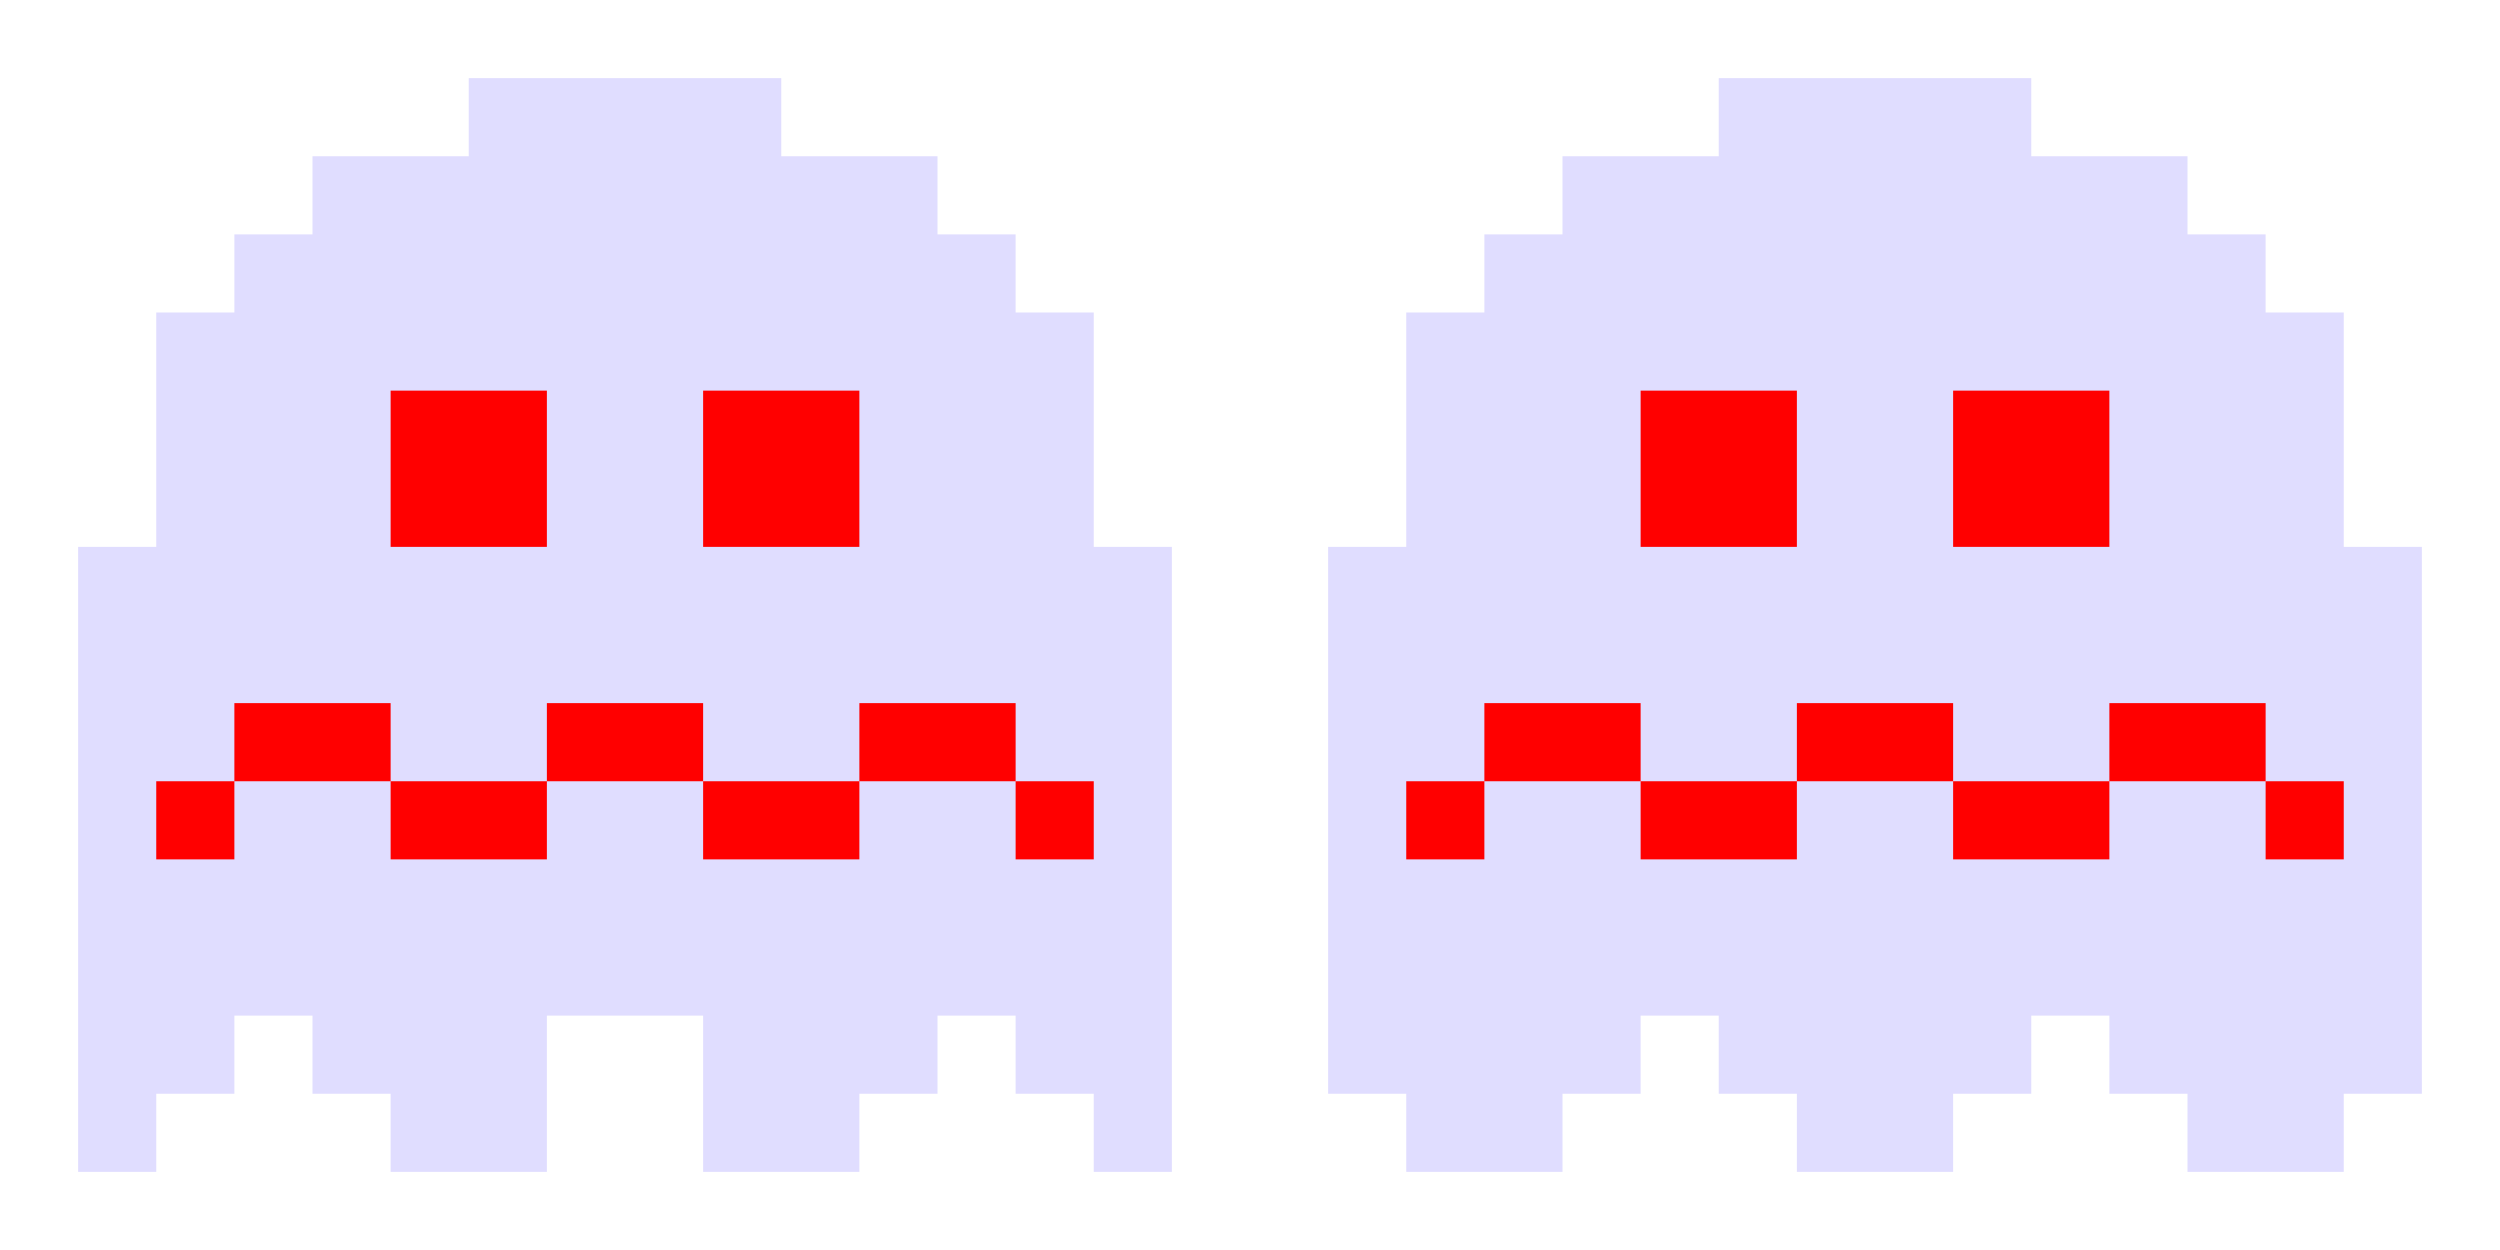
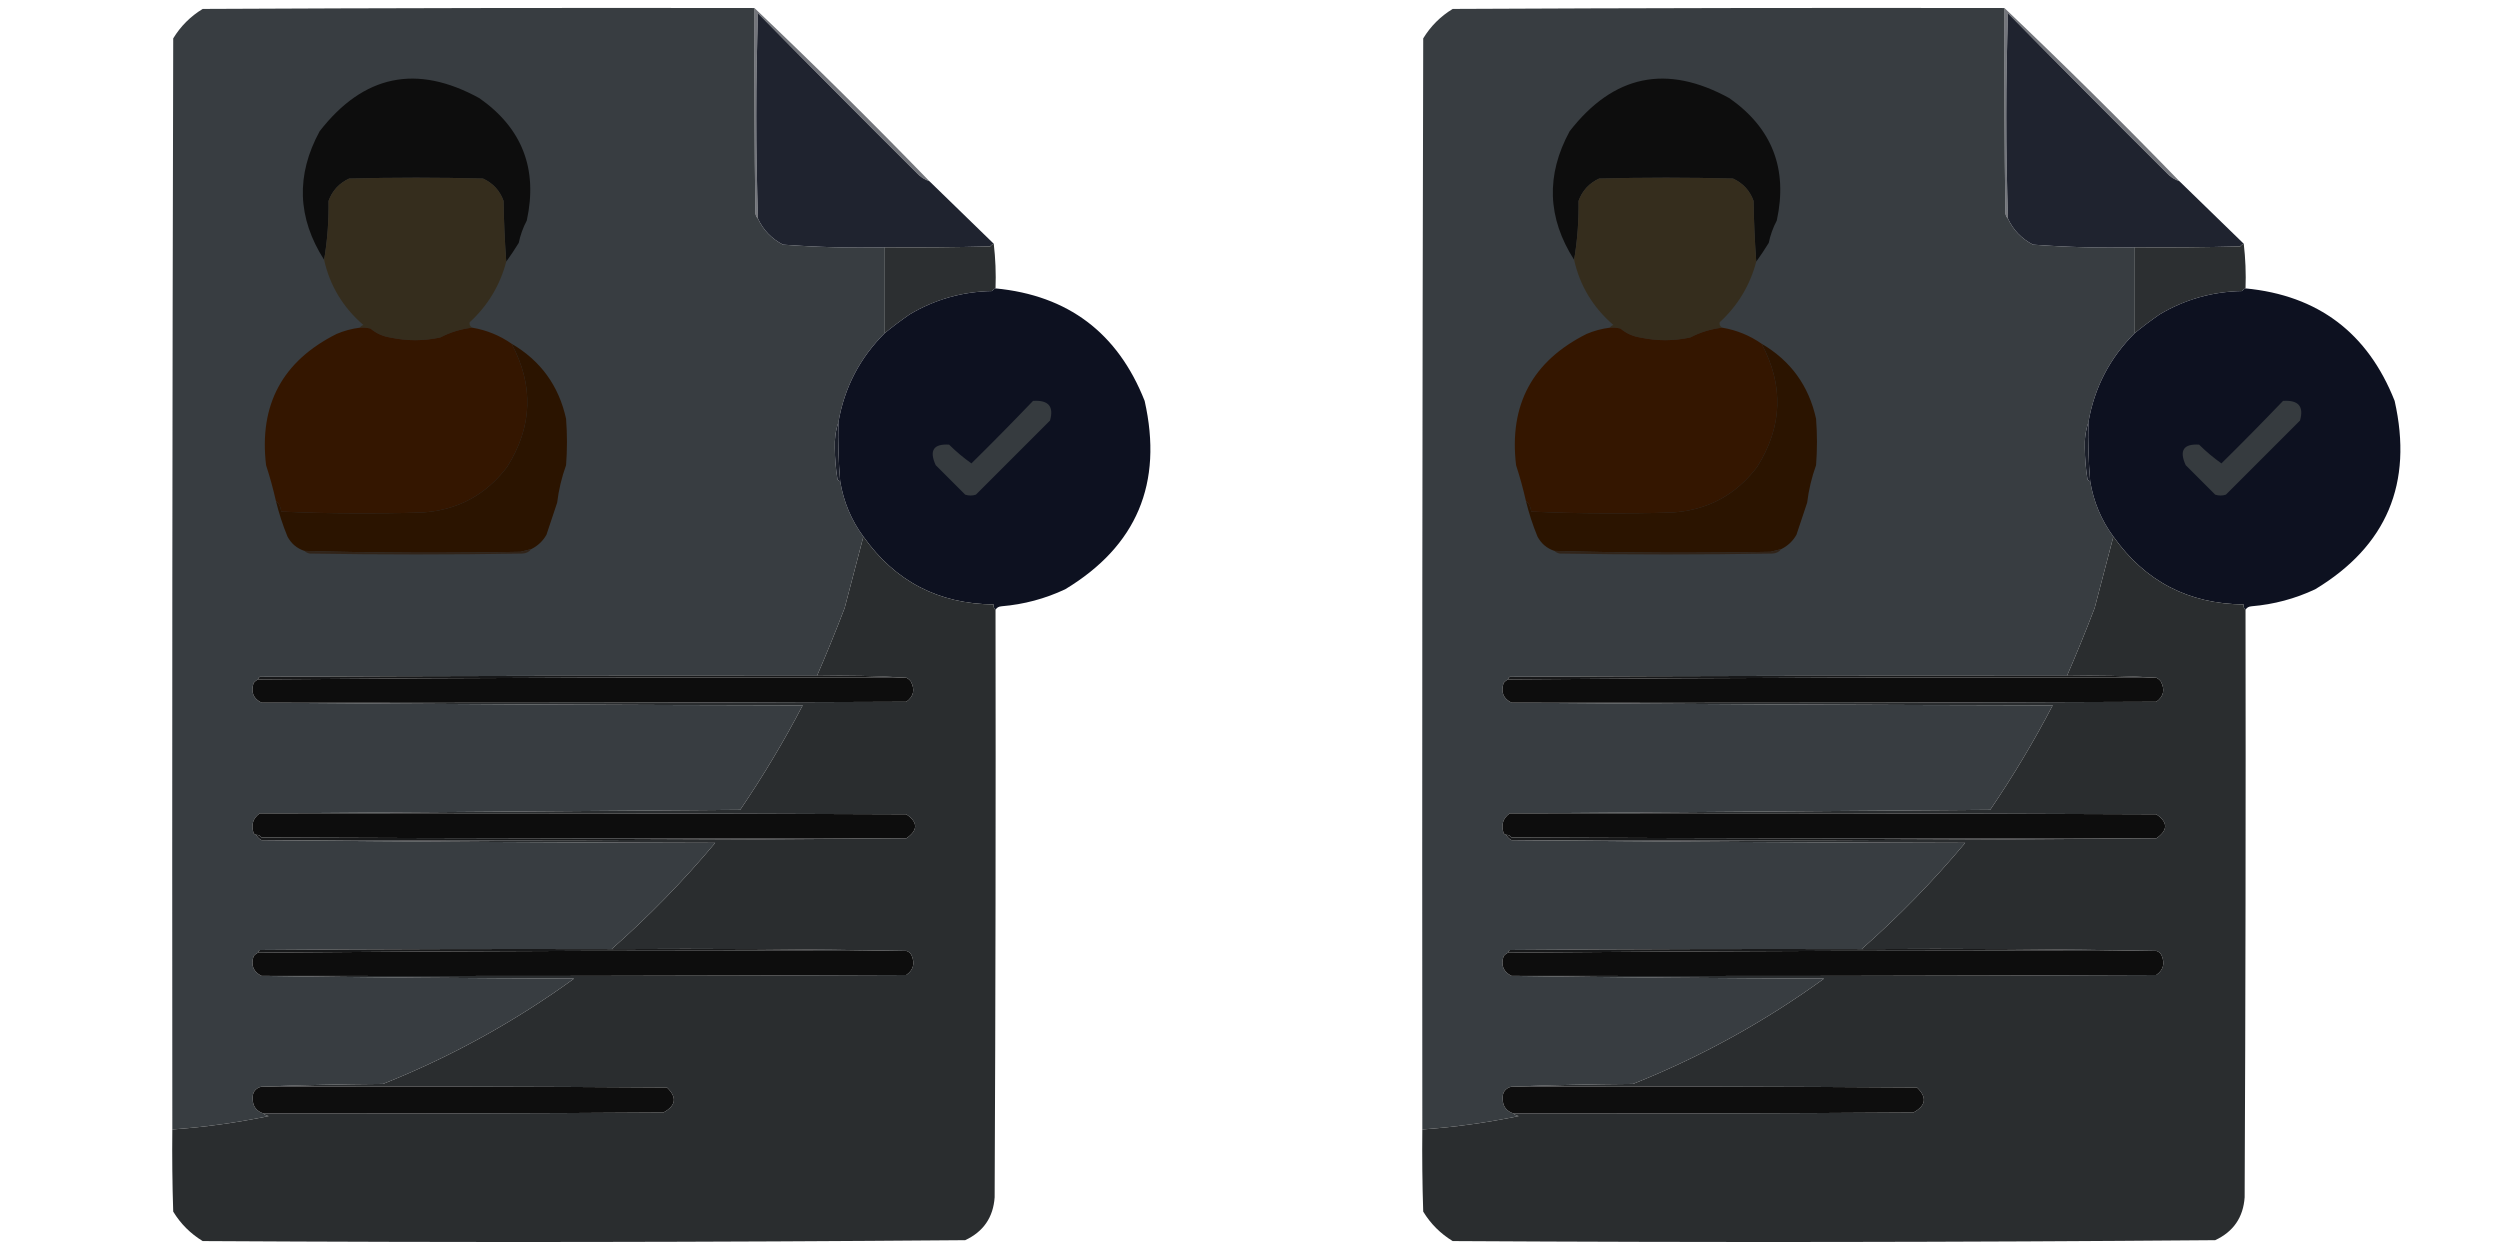
- <svg xmlns="http://www.w3.org/2000/svg" width="32" height="16" viewBox="0 0 32 16" fill="none">
-   <path fill-rule="evenodd" clip-rule="evenodd" d="M24 15H23V14H22V13H21V14H20V15H18V14H17V7H18V4H19V3H20V2H22V1H24H26V2H28V3H29V4H30V7H31V14H30V15H28V14H27V13H26V14H25V15H24Z" fill="#E0DDFF" />
-   <path fill-rule="evenodd" clip-rule="evenodd" d="M21 7V5H23V7H21ZM25 7V5H27V7H25ZM18 11V10H19V11H18ZM21 10H19V9H21V10ZM23 10V11H21V10H23ZM25 10H24H23V9H24H25V10ZM27 10V11H25V10H27ZM29 10H27V9H29V10ZM29 10H30V11H29V10Z" fill="#FF0000" />
-   <path fill-rule="evenodd" clip-rule="evenodd" d="M1 15V7H2V4H3V3H4V2H6V1H8H10V2H12V3H13V4H14V7H15V15H14V14H13V13H12V14H11V15H9V13H8H7V15H5V14H4V13H3V14H2V15H1Z" fill="#E0DDFF" />
-   <path fill-rule="evenodd" clip-rule="evenodd" d="M5 7V5H7V7H5ZM9 7V5H11V7H9ZM2 11V10H3V11H2ZM5 10H3V9H5V10ZM7 10V11H5V10H7ZM9 10H8H7V9H8H9V10ZM11 10V11H9V10H11ZM13 10H11V9H13V10ZM13 10H14V11H13V10Z" fill="#FF0000" />
+ <svg xmlns="http://www.w3.org/2000/svg" version="1.1" width="1400px" height="700px" style="shape-rendering:geometricPrecision; text-rendering:geometricPrecision; image-rendering:optimizeQuality; fill-rule:evenodd; clip-rule:evenodd">
+   <g>
+     <path style="opacity:0.994" fill="#373c40" d="M 422.5,4.5 C 422.333,42.835 422.5,81.168 423,119.5C 423.232,120.737 423.732,121.737 424.5,122.5C 427.46,128.87 432.127,133.704 438.5,137C 457.453,138.435 476.453,138.935 495.5,138.5C 495.5,154.5 495.5,170.5 495.5,186.5C 481.524,200.391 472.858,217.058 469.5,236.5C 467.96,241.065 467.293,245.898 467.5,251C 467.557,256.873 468.057,262.707 469,268.5C 469.383,269.056 469.883,269.389 470.5,269.5C 472.4,280.953 476.733,291.287 483.5,300.5C 480.003,313.819 476.503,327.153 473,340.5C 468.105,353.289 462.938,365.955 457.5,378.5C 353.499,378.333 249.499,378.5 145.5,379C 144.944,379.383 144.611,379.883 144.5,380.5C 143.542,380.953 142.708,381.619 142,382.5C 140.39,387.645 141.89,391.312 146.5,393.5C 247.333,394.333 348.333,394.833 449.5,395C 439.028,415.094 427.361,434.594 414.5,453.5C 324.668,454.167 235.001,454.833 145.5,455.5C 141.686,458.152 140.519,461.819 142,466.5C 142.383,467.056 142.883,467.389 143.5,467.5C 144.167,468.833 145.167,469.833 146.5,470.5C 230.999,471.333 315.666,471.833 400.5,472C 382.669,493.331 363.335,513.164 342.5,531.5C 276.832,531.333 211.166,531.5 145.5,532C 144.944,532.383 144.611,532.883 144.5,533.5C 143.542,533.953 142.708,534.619 142,535.5C 140.392,540.598 141.892,544.265 146.5,546.5C 204.665,547.333 262.999,547.833 321.5,548C 288.237,572.129 252.57,591.796 214.5,607C 191.663,607.168 168.996,607.668 146.5,608.5C 142.917,609.422 141.25,611.756 141.5,615.5C 141.597,619.597 143.597,622.263 147.5,623.5C 148.263,624.268 149.263,624.768 150.5,625C 132.651,628.705 114.651,631.205 96.5,632.5C 96.333,428.833 96.5,225.166 97,21.5C 101.139,14.694 106.639,9.194 113.5,5C 216.499,4.5 319.499,4.333 422.5,4.5 Z" />
+   </g>
+   <g>
+     <path style="opacity:0.994" fill="#373c40" d="M 1122.5,4.5 C 1122.33,42.835 1122.5,81.168 1123,119.5C 1123.23,120.737 1123.73,121.737 1124.5,122.5C 1127.46,128.87 1132.13,133.704 1138.5,137C 1157.45,138.435 1176.45,138.935 1195.5,138.5C 1195.5,154.5 1195.5,170.5 1195.5,186.5C 1181.52,200.391 1172.86,217.058 1169.5,236.5C 1167.96,241.065 1167.29,245.898 1167.5,251C 1167.56,256.873 1168.06,262.707 1169,268.5C 1169.38,269.056 1169.88,269.389 1170.5,269.5C 1172.4,280.953 1176.73,291.287 1183.5,300.5C 1180,313.819 1176.5,327.153 1173,340.5C 1168.1,353.289 1162.94,365.955 1157.5,378.5C 1053.5,378.333 949.499,378.5 845.5,379C 844.944,379.383 844.611,379.883 844.5,380.5C 843.542,380.953 842.708,381.619 842,382.5C 840.39,387.645 841.89,391.312 846.5,393.5C 947.333,394.333 1048.33,394.833 1149.5,395C 1139.03,415.094 1127.36,434.594 1114.5,453.5C 1024.67,454.167 935.001,454.833 845.5,455.5C 841.686,458.152 840.519,461.819 842,466.5C 842.383,467.056 842.883,467.389 843.5,467.5C 844.167,468.833 845.167,469.833 846.5,470.5C 930.999,471.333 1015.67,471.833 1100.5,472C 1082.67,493.331 1063.34,513.164 1042.5,531.5C 976.832,531.333 911.166,531.5 845.5,532C 844.944,532.383 844.611,532.883 844.5,533.5C 843.542,533.953 842.708,534.619 842,535.5C 840.392,540.598 841.892,544.265 846.5,546.5C 904.665,547.333 962.999,547.833 1021.5,548C 988.237,572.129 952.57,591.796 914.5,607C 891.663,607.168 868.996,607.668 846.5,608.5C 842.917,609.422 841.25,611.756 841.5,615.5C 841.597,619.597 843.597,622.263 847.5,623.5C 848.263,624.268 849.263,624.768 850.5,625C 832.651,628.705 814.651,631.205 796.5,632.5C 796.333,428.833 796.5,225.166 797,21.5C 801.139,14.694 806.639,9.194 813.5,5C 916.499,4.5 1019.5,4.333 1122.5,4.5 Z" />
+   </g>
+   <g>
+     <path style="opacity:1" fill="#1f232f" d="M 520.5,101.5 C 532.527,113.194 544.527,124.861 556.5,136.5C 555.711,136.783 555.044,137.283 554.5,138C 534.836,138.5 515.169,138.667 495.5,138.5C 476.453,138.935 457.453,138.435 438.5,137C 432.127,133.704 427.46,128.87 424.5,122.5C 423.197,84.181 423.197,45.847 424.5,7.5C 453.97,37.47 483.636,67.303 513.5,97C 515.443,99.11 517.776,100.61 520.5,101.5 Z" />
+   </g>
+   <g>
+     <path style="opacity:1" fill="#1f232f" d="M 1220.5,101.5 C 1232.53,113.194 1244.53,124.861 1256.5,136.5C 1255.71,136.783 1255.04,137.283 1254.5,138C 1234.84,138.5 1215.17,138.667 1195.5,138.5C 1176.45,138.935 1157.45,138.435 1138.5,137C 1132.13,133.704 1127.46,128.87 1124.5,122.5C 1123.2,84.181 1123.2,45.847 1124.5,7.5C 1153.97,37.47 1183.64,67.303 1213.5,97C 1215.44,99.11 1217.78,100.61 1220.5,101.5 Z" />
+   </g>
+   <g>
+     <path style="opacity:0.641" fill="#252932" d="M 422.5,4.5 C 455.741,36.074 488.408,68.407 520.5,101.5C 517.776,100.61 515.443,99.11 513.5,97C 483.636,67.303 453.97,37.47 424.5,7.5C 423.197,45.847 423.197,84.181 424.5,122.5C 423.732,121.737 423.232,120.737 423,119.5C 422.5,81.168 422.333,42.835 422.5,4.5 Z" />
+   </g>
+   <g>
+     <path style="opacity:0.641" fill="#252932" d="M 1122.5,4.5 C 1155.74,36.074 1188.41,68.407 1220.5,101.5C 1217.78,100.61 1215.44,99.11 1213.5,97C 1183.64,67.303 1153.97,37.47 1124.5,7.5C 1123.2,45.847 1123.2,84.181 1124.5,122.5C 1123.73,121.737 1123.23,120.737 1123,119.5C 1122.5,81.168 1122.33,42.835 1122.5,4.5 Z" />
+   </g>
+   <g>
+     <path style="opacity:1" fill="#0d0d0d" d="M 283.5,146.5 C 282.669,135.341 282.169,124.007 282,112.5C 279.921,106.753 276.088,102.586 270.5,100C 245.5,99.333 220.5,99.333 195.5,100C 189.912,102.586 186.079,106.753 184,112.5C 184.148,123.879 183.315,134.879 181.5,145.5C 166.494,122.033 165.66,98.033 179,73.5C 203.572,41.852 233.405,35.686 268.5,55C 292.439,71.796 301.273,94.629 295,123.5C 292.91,127.434 291.41,131.601 290.5,136C 288.265,139.659 285.931,143.159 283.5,146.5 Z" />
+   </g>
+   <g>
+     <path style="opacity:1" fill="#0d0d0d" d="M 983.5,146.5 C 982.669,135.341 982.169,124.007 982,112.5C 979.921,106.753 976.088,102.586 970.5,100C 945.5,99.333 920.5,99.333 895.5,100C 889.912,102.586 886.079,106.753 884,112.5C 884.148,123.879 883.315,134.879 881.5,145.5C 866.494,122.033 865.66,98.033 879,73.5C 903.572,41.852 933.405,35.686 968.5,55C 992.439,71.796 1001.27,94.629 995,123.5C 992.91,127.434 991.41,131.601 990.5,136C 988.265,139.659 985.931,143.159 983.5,146.5 Z" />
+   </g>
+   <g>
+     <path style="opacity:1" fill="#352d1d" d="M 283.5,146.5 C 280.01,159.807 273.177,171.14 263,180.5C 262.761,181.788 263.261,182.788 264.5,183.5C 258.255,184.19 252.255,186.023 246.5,189C 237.167,191 227.833,191 218.5,189C 214.361,188.35 210.694,186.683 207.5,184C 205.527,183.505 203.527,183.338 201.5,183.5C 201.918,182.778 202.584,182.278 203.5,182C 192.044,172.104 184.711,159.937 181.5,145.5C 183.315,134.879 184.148,123.879 184,112.5C 186.079,106.753 189.912,102.586 195.5,100C 220.5,99.333 245.5,99.333 270.5,100C 276.088,102.586 279.921,106.753 282,112.5C 282.169,124.007 282.669,135.341 283.5,146.5 Z" />
+   </g>
+   <g>
+     <path style="opacity:1" fill="#352d1d" d="M 983.5,146.5 C 980.01,159.807 973.177,171.14 963,180.5C 962.761,181.788 963.261,182.788 964.5,183.5C 958.255,184.19 952.255,186.023 946.5,189C 937.167,191 927.833,191 918.5,189C 914.361,188.35 910.694,186.683 907.5,184C 905.527,183.505 903.527,183.338 901.5,183.5C 901.918,182.778 902.584,182.278 903.5,182C 892.044,172.104 884.711,159.937 881.5,145.5C 883.315,134.879 884.148,123.879 884,112.5C 886.079,106.753 889.912,102.586 895.5,100C 920.5,99.333 945.5,99.333 970.5,100C 976.088,102.586 979.921,106.753 982,112.5C 982.169,124.007 982.669,135.341 983.5,146.5 Z" />
+   </g>
+   <g>
+     <path style="opacity:0.99" fill="#2a2d2f" d="M 556.5,136.5 C 557.469,144.748 557.802,153.082 557.5,161.5C 556.711,161.783 556.044,162.283 555.5,163C 539.028,163.285 523.695,167.618 509.5,176C 504.673,179.332 500.007,182.832 495.5,186.5C 495.5,170.5 495.5,154.5 495.5,138.5C 515.169,138.667 534.836,138.5 554.5,138C 555.044,137.283 555.711,136.783 556.5,136.5 Z" />
+   </g>
+   <g>
+     <path style="opacity:0.99" fill="#2a2d2f" d="M 1256.5,136.5 C 1257.47,144.748 1257.8,153.082 1257.5,161.5C 1256.71,161.783 1256.04,162.283 1255.5,163C 1239.03,163.285 1223.7,167.618 1209.5,176C 1204.67,179.332 1200.01,182.832 1195.5,186.5C 1195.5,170.5 1195.5,154.5 1195.5,138.5C 1215.17,138.667 1234.84,138.5 1254.5,138C 1255.04,137.283 1255.71,136.783 1256.5,136.5 Z" />
+   </g>
+   <g>
+     <path style="opacity:0.995" fill="#0c101f" d="M 557.5,161.5 C 598.131,165.412 625.964,186.412 641,224.5C 651.418,270.638 636.585,305.804 596.5,330C 585.218,335.294 573.385,338.461 561,339.5C 559.319,339.608 558.152,340.275 557.5,341.5C 556.596,340.791 556.263,339.791 556.5,338.5C 525.545,338.192 501.212,325.525 483.5,300.5C 476.733,291.287 472.4,280.953 470.5,269.5C 469.568,258.538 469.235,247.538 469.5,236.5C 472.858,217.058 481.524,200.391 495.5,186.5C 500.007,182.832 504.673,179.332 509.5,176C 523.695,167.618 539.028,163.285 555.5,163C 556.044,162.283 556.711,161.783 557.5,161.5 Z" />
+   </g>
+   <g>
+     <path style="opacity:0.995" fill="#0c101f" d="M 1257.5,161.5 C 1298.13,165.412 1325.96,186.412 1341,224.5C 1351.42,270.638 1336.58,305.804 1296.5,330C 1285.22,335.294 1273.38,338.461 1261,339.5C 1259.32,339.608 1258.15,340.275 1257.5,341.5C 1256.6,340.791 1256.26,339.791 1256.5,338.5C 1225.55,338.192 1201.21,325.525 1183.5,300.5C 1176.73,291.287 1172.4,280.953 1170.5,269.5C 1169.57,258.538 1169.23,247.538 1169.5,236.5C 1172.86,217.058 1181.52,200.391 1195.5,186.5C 1200.01,182.832 1204.67,179.332 1209.5,176C 1223.7,167.618 1239.03,163.285 1255.5,163C 1256.04,162.283 1256.71,161.783 1257.5,161.5 Z" />
+   </g>
+   <g>
+     <path style="opacity:1" fill="#341600" d="M 201.5,183.5 C 203.527,183.338 205.527,183.505 207.5,184C 210.694,186.683 214.361,188.35 218.5,189C 227.833,191 237.167,191 246.5,189C 252.255,186.023 258.255,184.19 264.5,183.5C 272.594,184.888 279.927,187.888 286.5,192.5C 299.029,215.952 298.196,238.952 284,261.5C 272.075,277.213 256.242,285.713 236.5,287C 210.16,287.833 183.827,287.667 157.5,286.5C 157.229,283.953 156.229,281.953 154.5,280.5C 152.984,273.771 151.15,267.104 149,260.5C 144.982,226.7 158.149,202.2 188.5,187C 192.706,185.223 197.039,184.056 201.5,183.5 Z" />
+   </g>
+   <g>
+     <path style="opacity:1" fill="#341600" d="M 901.5,183.5 C 903.527,183.338 905.527,183.505 907.5,184C 910.694,186.683 914.361,188.35 918.5,189C 927.833,191 937.167,191 946.5,189C 952.255,186.023 958.255,184.19 964.5,183.5C 972.594,184.888 979.927,187.888 986.5,192.5C 999.029,215.952 998.196,238.952 984,261.5C 972.075,277.213 956.242,285.713 936.5,287C 910.16,287.833 883.827,287.667 857.5,286.5C 857.229,283.953 856.229,281.953 854.5,280.5C 852.984,273.771 851.15,267.104 849,260.5C 844.982,226.7 858.149,202.2 888.5,187C 892.706,185.223 897.039,184.056 901.5,183.5 Z" />
+   </g>
+   <g>
+     <path style="opacity:1" fill="#2b1400" d="M 286.5,192.5 C 302.758,201.994 312.925,215.994 317,234.5C 317.667,243.167 317.667,251.833 317,260.5C 314.562,267.253 312.896,274.253 312,281.5C 310.016,287.451 308.016,293.451 306,299.5C 303.953,303.048 301.12,305.715 297.5,307.5C 295.518,307.995 293.518,308.495 291.5,309C 251.144,309.81 210.811,309.644 170.5,308.5C 166.298,307.137 163.131,304.47 161,300.5C 158.331,293.993 156.164,287.326 154.5,280.5C 156.229,281.953 157.229,283.953 157.5,286.5C 183.827,287.667 210.16,287.833 236.5,287C 256.242,285.713 272.075,277.213 284,261.5C 298.196,238.952 299.029,215.952 286.5,192.5 Z" />
+   </g>
+   <g>
+     <path style="opacity:1" fill="#2b1400" d="M 986.5,192.5 C 1002.76,201.994 1012.92,215.994 1017,234.5C 1017.67,243.167 1017.67,251.833 1017,260.5C 1014.56,267.253 1012.9,274.253 1012,281.5C 1010.02,287.451 1008.02,293.451 1006,299.5C 1003.95,303.048 1001.12,305.715 997.5,307.5C 995.518,307.995 993.518,308.495 991.5,309C 951.144,309.81 910.811,309.644 870.5,308.5C 866.298,307.137 863.131,304.47 861,300.5C 858.331,293.993 856.164,287.326 854.5,280.5C 856.229,281.953 857.229,283.953 857.5,286.5C 883.827,287.667 910.16,287.833 936.5,287C 956.242,285.713 972.075,277.213 984,261.5C 998.196,238.952 999.029,215.952 986.5,192.5 Z" />
+   </g>
+   <g>
+     <path style="opacity:1" fill="#363b3f" d="M 578.5,224.5 C 587.111,223.924 590.278,227.59 588,235.5C 574.167,249.333 560.333,263.167 546.5,277C 544.5,277.667 542.5,277.667 540.5,277C 535,271.5 529.5,266 524,260.5C 520.252,252.278 522.752,248.445 531.5,249C 535.389,252.857 539.556,256.357 544,259.5C 555.675,247.992 567.175,236.325 578.5,224.5 Z" />
+   </g>
+   <g>
+     <path style="opacity:1" fill="#363b3f" d="M 1278.5,224.5 C 1287.11,223.924 1290.28,227.59 1288,235.5C 1274.17,249.333 1260.33,263.167 1246.5,277C 1244.5,277.667 1242.5,277.667 1240.5,277C 1235,271.5 1229.5,266 1224,260.5C 1220.25,252.278 1222.75,248.445 1231.5,249C 1235.39,252.857 1239.56,256.357 1244,259.5C 1255.67,247.992 1267.17,236.325 1278.5,224.5 Z" />
+   </g>
+   <g>
+     <path style="opacity:1" fill="#1b1f2a" d="M 469.5,236.5 C 469.235,247.538 469.568,258.538 470.5,269.5C 469.883,269.389 469.383,269.056 469,268.5C 468.057,262.707 467.557,256.873 467.5,251C 467.293,245.898 467.96,241.065 469.5,236.5 Z" />
+   </g>
+   <g>
+     <path style="opacity:1" fill="#1b1f2a" d="M 1169.5,236.5 C 1169.23,247.538 1169.57,258.538 1170.5,269.5C 1169.88,269.389 1169.38,269.056 1169,268.5C 1168.06,262.707 1167.56,256.873 1167.5,251C 1167.29,245.898 1167.96,241.065 1169.5,236.5 Z" />
+   </g>
+   <g>
+     <path style="opacity:0.993" fill="#292c2e" d="M 483.5,300.5 C 501.212,325.525 525.545,338.192 556.5,338.5C 556.263,339.791 556.596,340.791 557.5,341.5C 557.667,451.167 557.5,560.834 557,670.5C 556.217,681.729 550.717,689.729 540.5,694.5C 398.168,695.667 255.835,695.833 113.5,695C 106.639,690.806 101.139,685.306 97,678.5C 96.5,663.17 96.333,647.837 96.5,632.5C 114.651,631.205 132.651,628.705 150.5,625C 149.263,624.768 148.263,624.268 147.5,623.5C 222.167,623.667 296.834,623.5 371.5,623C 378.583,619.175 379.25,614.508 373.5,609C 297.834,608.5 222.167,608.333 146.5,608.5C 168.996,607.668 191.663,607.168 214.5,607C 252.57,591.796 288.237,572.129 321.5,548C 262.999,547.833 204.665,547.333 146.5,546.5C 266.834,546.667 387.167,546.5 507.5,546C 511.465,543.274 512.465,539.607 510.5,535C 509.87,533.69 508.87,532.856 507.5,532.5C 452.669,531.501 397.669,531.168 342.5,531.5C 363.335,513.164 382.669,493.331 400.5,472C 315.666,471.833 230.999,471.333 146.5,470.5C 267.001,470.833 387.334,470.5 507.5,469.5C 514.124,464.946 514.124,460.446 507.5,456C 386.834,455.5 266.167,455.333 145.5,455.5C 235.001,454.833 324.668,454.167 414.5,453.5C 427.361,434.594 439.028,415.094 449.5,395C 348.333,394.833 247.333,394.333 146.5,393.5C 266.834,393.667 387.167,393.5 507.5,393C 511.696,390.019 512.529,386.186 510,381.5C 509.292,380.619 508.458,379.953 507.5,379.5C 491.008,378.503 474.342,378.17 457.5,378.5C 462.938,365.955 468.105,353.289 473,340.5C 476.503,327.153 480.003,313.819 483.5,300.5 Z" />
+   </g>
+   <g>
+     <path style="opacity:0.993" fill="#292c2e" d="M 1183.5,300.5 C 1201.21,325.525 1225.55,338.192 1256.5,338.5C 1256.26,339.791 1256.6,340.791 1257.5,341.5C 1257.67,451.167 1257.5,560.834 1257,670.5C 1256.22,681.729 1250.72,689.729 1240.5,694.5C 1098.17,695.667 955.835,695.833 813.5,695C 806.639,690.806 801.139,685.306 797,678.5C 796.5,663.17 796.333,647.837 796.5,632.5C 814.651,631.205 832.651,628.705 850.5,625C 849.263,624.768 848.263,624.268 847.5,623.5C 922.167,623.667 996.834,623.5 1071.5,623C 1078.58,619.175 1079.25,614.508 1073.5,609C 997.834,608.5 922.167,608.333 846.5,608.5C 868.996,607.668 891.663,607.168 914.5,607C 952.57,591.796 988.237,572.129 1021.5,548C 962.999,547.833 904.665,547.333 846.5,546.5C 966.834,546.667 1087.17,546.5 1207.5,546C 1211.46,543.274 1212.46,539.607 1210.5,535C 1209.87,533.69 1208.87,532.856 1207.5,532.5C 1152.67,531.501 1097.67,531.168 1042.5,531.5C 1063.34,513.164 1082.67,493.331 1100.5,472C 1015.67,471.833 930.999,471.333 846.5,470.5C 967.001,470.833 1087.33,470.5 1207.5,469.5C 1214.12,464.946 1214.12,460.446 1207.5,456C 1086.83,455.5 966.167,455.333 845.5,455.5C 935.001,454.833 1024.67,454.167 1114.5,453.5C 1127.36,434.594 1139.03,415.094 1149.5,395C 1048.33,394.833 947.333,394.333 846.5,393.5C 966.834,393.667 1087.17,393.5 1207.5,393C 1211.7,390.019 1212.53,386.186 1210,381.5C 1209.29,380.619 1208.46,379.953 1207.5,379.5C 1191.01,378.503 1174.34,378.17 1157.5,378.5C 1162.94,365.955 1168.1,353.289 1173,340.5C 1176.5,327.153 1180,313.819 1183.5,300.5 Z" />
+   </g>
+   <g>
+     <path style="opacity:1" fill="#312419" d="M 297.5,307.5 C 296.319,309.067 294.653,309.901 292.5,310C 252.833,310.667 213.167,310.667 173.5,310C 172.263,309.768 171.263,309.268 170.5,308.5C 210.811,309.644 251.144,309.81 291.5,309C 293.518,308.495 295.518,307.995 297.5,307.5 Z" />
+   </g>
+   <g>
+     <path style="opacity:1" fill="#312419" d="M 997.5,307.5 C 996.319,309.067 994.653,309.901 992.5,310C 952.833,310.667 913.167,310.667 873.5,310C 872.263,309.768 871.263,309.268 870.5,308.5C 910.811,309.644 951.144,309.81 991.5,309C 993.518,308.495 995.518,307.995 997.5,307.5 Z" />
+   </g>
+   <g>
+     <path style="opacity:1" fill="#171819" d="M 457.5,378.5 C 474.342,378.17 491.008,378.503 507.5,379.5C 386.46,379.17 265.46,379.504 144.5,380.5C 144.611,379.883 144.944,379.383 145.5,379C 249.499,378.5 353.499,378.333 457.5,378.5 Z" />
+   </g>
+   <g>
+     <path style="opacity:1" fill="#171819" d="M 1157.5,378.5 C 1174.34,378.17 1191.01,378.503 1207.5,379.5C 1086.46,379.17 965.46,379.504 844.5,380.5C 844.611,379.883 844.944,379.383 845.5,379C 949.499,378.5 1053.5,378.333 1157.5,378.5 Z" />
+   </g>
+   <g>
+     <path style="opacity:1" fill="#0d0d0d" d="M 507.5,379.5 C 508.458,379.953 509.292,380.619 510,381.5C 512.529,386.186 511.696,390.019 507.5,393C 387.167,393.5 266.834,393.667 146.5,393.5C 141.89,391.312 140.39,387.645 142,382.5C 142.708,381.619 143.542,380.953 144.5,380.5C 265.46,379.504 386.46,379.17 507.5,379.5 Z" />
+   </g>
+   <g>
+     <path style="opacity:1" fill="#0d0d0d" d="M 1207.5,379.5 C 1208.46,379.953 1209.29,380.619 1210,381.5C 1212.53,386.186 1211.7,390.019 1207.5,393C 1087.17,393.5 966.834,393.667 846.5,393.5C 841.89,391.312 840.39,387.645 842,382.5C 842.708,381.619 843.542,380.953 844.5,380.5C 965.46,379.504 1086.46,379.17 1207.5,379.5 Z" />
+   </g>
+   <g>
+     <path style="opacity:1" fill="#0d0d0d" d="M 145.5,455.5 C 266.167,455.333 386.834,455.5 507.5,456C 514.124,460.446 514.124,464.946 507.5,469.5C 387.166,469.667 266.833,469.5 146.5,469C 145.756,467.961 144.756,467.461 143.5,467.5C 142.883,467.389 142.383,467.056 142,466.5C 140.519,461.819 141.686,458.152 145.5,455.5 Z" />
+   </g>
+   <g>
+     <path style="opacity:1" fill="#0d0d0d" d="M 845.5,455.5 C 966.167,455.333 1086.83,455.5 1207.5,456C 1214.12,460.446 1214.12,464.946 1207.5,469.5C 1087.17,469.667 966.833,469.5 846.5,469C 845.756,467.961 844.756,467.461 843.5,467.5C 842.883,467.389 842.383,467.056 842,466.5C 840.519,461.819 841.686,458.152 845.5,455.5 Z" />
+   </g>
+   <g>
+     <path style="opacity:1" fill="#18191a" d="M 143.5,467.5 C 144.756,467.461 145.756,467.961 146.5,469C 266.833,469.5 387.166,469.667 507.5,469.5C 387.334,470.5 267.001,470.833 146.5,470.5C 145.167,469.833 144.167,468.833 143.5,467.5 Z" />
+   </g>
+   <g>
+     <path style="opacity:1" fill="#18191a" d="M 843.5,467.5 C 844.756,467.461 845.756,467.961 846.5,469C 966.833,469.5 1087.17,469.667 1207.5,469.5C 1087.33,470.5 967.001,470.833 846.5,470.5C 845.167,469.833 844.167,468.833 843.5,467.5 Z" />
+   </g>
+   <g>
+     <path style="opacity:1" fill="#18191a" d="M 342.5,531.5 C 397.669,531.168 452.669,531.501 507.5,532.5C 386.46,532.17 265.46,532.504 144.5,533.5C 144.611,532.883 144.944,532.383 145.5,532C 211.166,531.5 276.832,531.333 342.5,531.5 Z" />
+   </g>
+   <g>
+     <path style="opacity:1" fill="#18191a" d="M 1042.5,531.5 C 1097.67,531.168 1152.67,531.501 1207.5,532.5C 1086.46,532.17 965.46,532.504 844.5,533.5C 844.611,532.883 844.944,532.383 845.5,532C 911.166,531.5 976.832,531.333 1042.5,531.5 Z" />
+   </g>
+   <g>
+     <path style="opacity:1" fill="#0d0d0d" d="M 507.5,532.5 C 508.87,532.856 509.87,533.69 510.5,535C 512.465,539.607 511.465,543.274 507.5,546C 387.167,546.5 266.834,546.667 146.5,546.5C 141.892,544.265 140.392,540.598 142,535.5C 142.708,534.619 143.542,533.953 144.5,533.5C 265.46,532.504 386.46,532.17 507.5,532.5 Z" />
+   </g>
+   <g>
+     <path style="opacity:1" fill="#0d0d0d" d="M 1207.5,532.5 C 1208.87,532.856 1209.87,533.69 1210.5,535C 1212.46,539.607 1211.46,543.274 1207.5,546C 1087.17,546.5 966.834,546.667 846.5,546.5C 841.892,544.265 840.392,540.598 842,535.5C 842.708,534.619 843.542,533.953 844.5,533.5C 965.46,532.504 1086.46,532.17 1207.5,532.5 Z" />
+   </g>
+   <g>
+     <path style="opacity:1" fill="#0e0e0e" d="M 146.5,608.5 C 222.167,608.333 297.834,608.5 373.5,609C 379.25,614.508 378.583,619.175 371.5,623C 296.834,623.5 222.167,623.667 147.5,623.5C 143.597,622.263 141.597,619.597 141.5,615.5C 141.25,611.756 142.917,609.422 146.5,608.5 Z" />
+   </g>
+   <g>
+     <path style="opacity:1" fill="#0e0e0e" d="M 846.5,608.5 C 922.167,608.333 997.834,608.5 1073.5,609C 1079.25,614.508 1078.58,619.175 1071.5,623C 996.834,623.5 922.167,623.667 847.5,623.5C 843.597,622.263 841.597,619.597 841.5,615.5C 841.25,611.756 842.917,609.422 846.5,608.5 Z" />
+   </g>
</svg>
